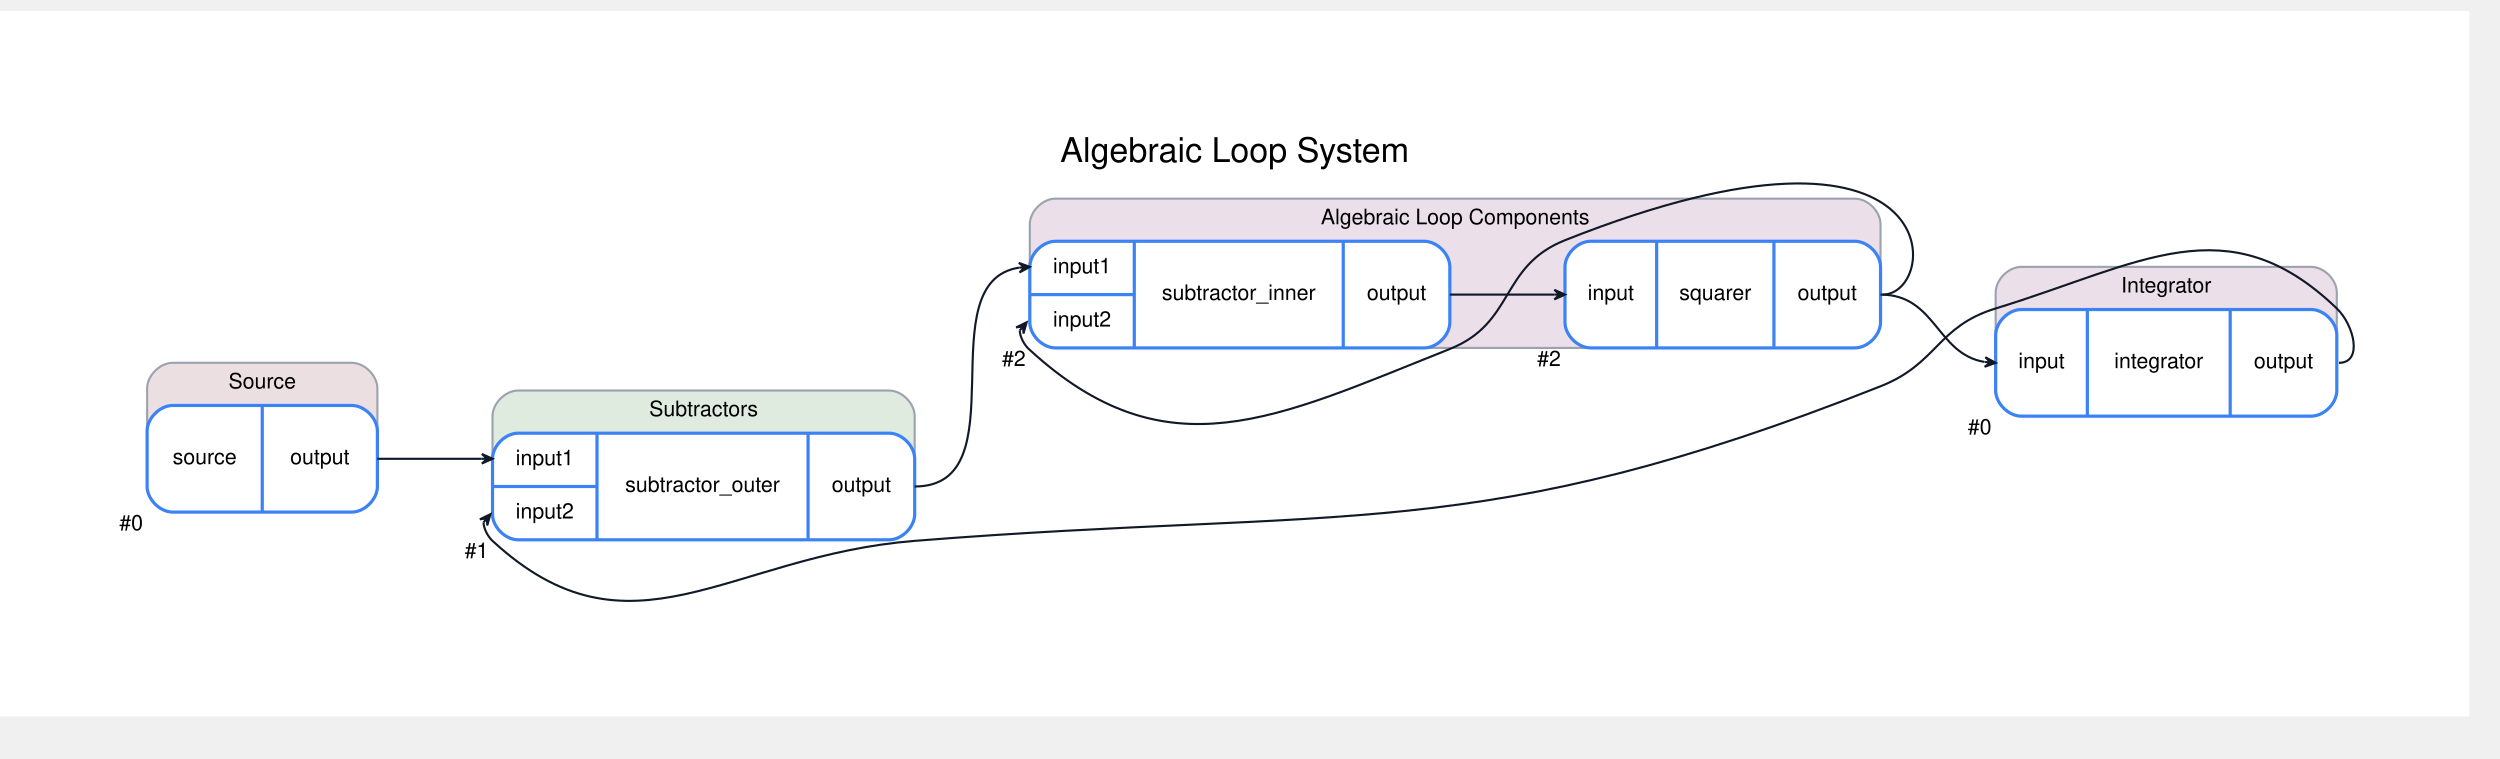
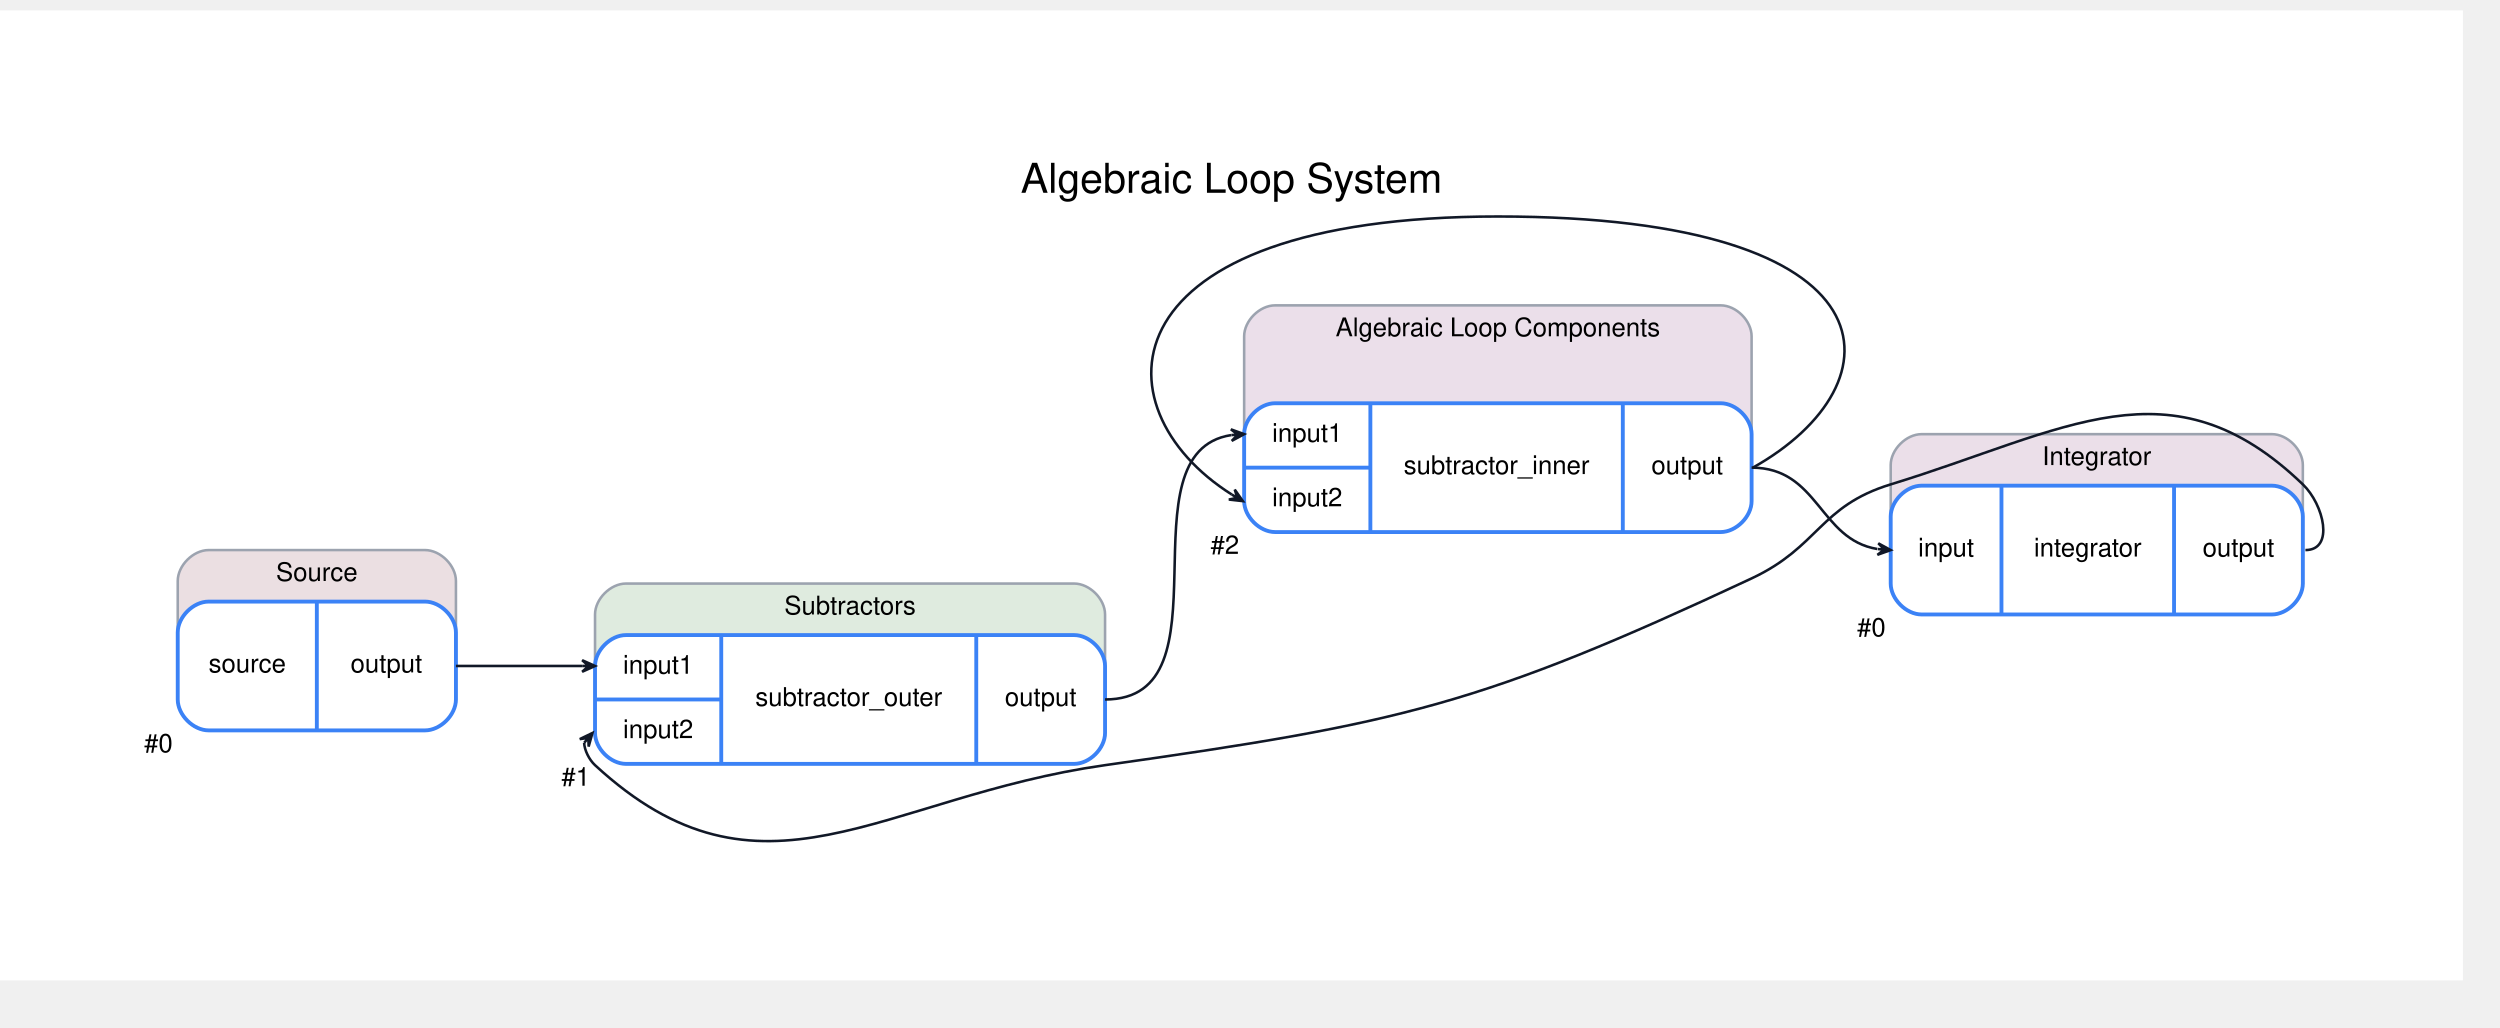
- <svg xmlns="http://www.w3.org/2000/svg" width="1187pt" height="360pt" viewBox="14.40 14.40 1172.54 345.27">
-   <g id="graph0" class="graph" transform="scale(1 1) rotate(0) translate(68.4 291.27)">
-     <polygon fill="white" stroke="transparent" points="-54,54 -54,-276.87 1104.14,-276.87 1104.14,54 -54,54" />
-     <text text-anchor="middle" x="525.07" y="-206.07" font-family="Helvetica,sans-Serif" font-size="16.00">Algebraic Loop System</text>
+ <svg xmlns="http://www.w3.org/2000/svg" width="985pt" height="405pt" viewBox="14.40 14.40 970.54 390.96">
+   <g id="graph0" class="graph" transform="scale(1 1) rotate(0) translate(68.4 336.96)">
+     <polygon fill="white" stroke="transparent" points="-54,54 -54,-322.56 902.14,-322.56 902.14,54 -54,54" />
+     <text text-anchor="middle" x="424.07" y="-251.76" font-family="Helvetica,sans-Serif" font-size="16.00">Algebraic Loop System</text>
    <g id="clust3" class="cluster">
-       <path fill="#ebdfea" stroke="#9ca3af" d="M441,-118.87C441,-118.87 816,-118.87 816,-118.87 822,-118.87 828,-124.87 828,-130.87 828,-130.87 828,-176.87 828,-176.87 828,-182.87 822,-188.87 816,-188.87 816,-188.87 441,-188.87 441,-188.87 435,-188.87 429,-182.87 429,-176.87 429,-176.87 429,-130.87 429,-130.87 429,-124.87 435,-118.87 441,-118.87" />
-       <text text-anchor="middle" x="628.5" y="-176.87" font-family="Helvetica,sans-Serif" font-size="10.00">Algebraic Loop Components</text>
+       <path fill="#ebdfea" stroke="#9ca3af" d="M441,-120.06C441,-120.06 614,-120.06 614,-120.06 620,-120.06 626,-126.06 626,-132.06 626,-132.06 626,-196.06 626,-196.06 626,-202.06 620,-208.06 614,-208.06 614,-208.06 441,-208.06 441,-208.06 435,-208.06 429,-202.06 429,-196.06 429,-196.06 429,-132.06 429,-132.06 429,-126.06 435,-120.06 441,-120.06" />
+       <text text-anchor="middle" x="527.5" y="-196.06" font-family="Helvetica,sans-Serif" font-size="10.00">Algebraic Loop Components</text>
    </g>
    <g id="clust1" class="cluster">
-       <path fill="#ebdfe2" stroke="#9ca3af" d="M27,-41.87C27,-41.87 111,-41.87 111,-41.87 117,-41.87 123,-47.87 123,-53.87 123,-53.87 123,-99.87 123,-99.87 123,-105.87 117,-111.87 111,-111.87 111,-111.87 27,-111.87 27,-111.87 21,-111.87 15,-105.87 15,-99.87 15,-99.87 15,-53.87 15,-53.87 15,-47.87 21,-41.87 27,-41.87" />
-       <text text-anchor="middle" x="69" y="-99.87" font-family="Helvetica,sans-Serif" font-size="10.00">Source</text>
+       <path fill="#ebdfe2" stroke="#9ca3af" d="M27,-43.06C27,-43.06 111,-43.06 111,-43.06 117,-43.06 123,-49.06 123,-55.06 123,-55.06 123,-101.06 123,-101.06 123,-107.06 117,-113.06 111,-113.06 111,-113.06 27,-113.06 27,-113.06 21,-113.06 15,-107.06 15,-101.06 15,-101.06 15,-55.06 15,-55.06 15,-49.06 21,-43.06 27,-43.06" />
+       <text text-anchor="middle" x="69" y="-101.06" font-family="Helvetica,sans-Serif" font-size="10.00">Source</text>
    </g>
    <g id="clust2" class="cluster">
-       <path fill="#dfebdf" stroke="#9ca3af" d="M189,-28.87C189,-28.87 363,-28.87 363,-28.87 369,-28.87 375,-34.87 375,-40.87 375,-40.87 375,-86.87 375,-86.87 375,-92.87 369,-98.87 363,-98.87 363,-98.87 189,-98.87 189,-98.87 183,-98.87 177,-92.87 177,-86.87 177,-86.87 177,-40.87 177,-40.87 177,-34.87 183,-28.87 189,-28.87" />
-       <text text-anchor="middle" x="276" y="-86.87" font-family="Helvetica,sans-Serif" font-size="10.00">Subtractors</text>
+       <path fill="#dfebdf" stroke="#9ca3af" d="M189,-30.06C189,-30.06 363,-30.06 363,-30.06 369,-30.06 375,-36.06 375,-42.06 375,-42.06 375,-88.06 375,-88.06 375,-94.06 369,-100.06 363,-100.06 363,-100.06 189,-100.06 189,-100.06 183,-100.06 177,-94.06 177,-88.06 177,-88.06 177,-42.06 177,-42.06 177,-36.06 183,-30.06 189,-30.06" />
+       <text text-anchor="middle" x="276" y="-88.06" font-family="Helvetica,sans-Serif" font-size="10.00">Subtractors</text>
    </g>
    <g id="clust4" class="cluster">
-       <path fill="#ebdfe9" stroke="#9ca3af" d="M894,-86.87C894,-86.87 1030,-86.87 1030,-86.87 1036,-86.87 1042,-92.87 1042,-98.87 1042,-98.87 1042,-144.87 1042,-144.87 1042,-150.87 1036,-156.87 1030,-156.87 1030,-156.87 894,-156.87 894,-156.87 888,-156.87 882,-150.87 882,-144.87 882,-144.87 882,-98.87 882,-98.87 882,-92.87 888,-86.87 894,-86.87" />
-       <text text-anchor="middle" x="962" y="-144.87" font-family="Helvetica,sans-Serif" font-size="10.00">Integrator</text>
+       <path fill="#ebdfe9" stroke="#9ca3af" d="M692,-88.06C692,-88.06 828,-88.06 828,-88.06 834,-88.06 840,-94.06 840,-100.06 840,-100.06 840,-146.06 840,-146.06 840,-152.06 834,-158.06 828,-158.06 828,-158.06 692,-158.06 692,-158.06 686,-158.06 680,-152.06 680,-146.06 680,-146.06 680,-100.06 680,-100.06 680,-94.06 686,-88.06 692,-88.06" />
+       <text text-anchor="middle" x="760" y="-146.06" font-family="Helvetica,sans-Serif" font-size="10.00">Integrator</text>
    </g>
    <g id="node1" class="node">
-       <path fill="white" stroke="#3b82f6" stroke-width="1.5" d="M27,-41.87C27,-41.87 111,-41.87 111,-41.87 117,-41.87 123,-47.87 123,-53.87 123,-53.87 123,-79.87 123,-79.87 123,-85.87 117,-91.87 111,-91.87 111,-91.87 27,-91.87 27,-91.87 21,-91.87 15,-85.87 15,-79.87 15,-79.87 15,-53.87 15,-53.87 15,-47.87 21,-41.87 27,-41.87" />
-       <text text-anchor="middle" x="42" y="-64.37" font-family="Helvetica,sans-Serif" font-size="10.00">source</text>
-       <polyline fill="none" stroke="#3b82f6" stroke-width="1.5" points="69,-41.87 69,-91.87 " />
-       <text text-anchor="middle" x="96" y="-64.37" font-family="Helvetica,sans-Serif" font-size="10.00">output</text>
-       <text text-anchor="middle" x="7.5" y="-33.37" font-family="Helvetica,sans-Serif" font-size="10.00">#0</text>
+       <path fill="white" stroke="#3b82f6" stroke-width="1.5" d="M27,-43.06C27,-43.06 111,-43.06 111,-43.06 117,-43.06 123,-49.06 123,-55.06 123,-55.06 123,-81.06 123,-81.06 123,-87.06 117,-93.06 111,-93.06 111,-93.06 27,-93.06 27,-93.06 21,-93.06 15,-87.06 15,-81.06 15,-81.06 15,-55.06 15,-55.06 15,-49.06 21,-43.06 27,-43.06" />
+       <text text-anchor="middle" x="42" y="-65.56" font-family="Helvetica,sans-Serif" font-size="10.00">source</text>
+       <polyline fill="none" stroke="#3b82f6" stroke-width="1.5" points="69,-43.06 69,-93.06 " />
+       <text text-anchor="middle" x="96" y="-65.56" font-family="Helvetica,sans-Serif" font-size="10.00">output</text>
+       <text text-anchor="middle" x="7.5" y="-34.56" font-family="Helvetica,sans-Serif" font-size="10.00">#0</text>
    </g>
    <g id="node2" class="node">
-       <path fill="white" stroke="#3b82f6" stroke-width="1.5" d="M189,-28.87C189,-28.87 363,-28.87 363,-28.87 369,-28.87 375,-34.87 375,-40.87 375,-40.87 375,-66.87 375,-66.87 375,-72.87 369,-78.87 363,-78.87 363,-78.87 189,-78.87 189,-78.87 183,-78.87 177,-72.87 177,-66.87 177,-66.87 177,-40.87 177,-40.87 177,-34.87 183,-28.87 189,-28.87" />
-       <text text-anchor="middle" x="201.5" y="-63.87" font-family="Helvetica,sans-Serif" font-size="10.00">input1</text>
-       <polyline fill="none" stroke="#3b82f6" stroke-width="1.5" points="177,-53.87 226,-53.87 " />
-       <text text-anchor="middle" x="201.5" y="-38.87" font-family="Helvetica,sans-Serif" font-size="10.00">input2</text>
-       <polyline fill="none" stroke="#3b82f6" stroke-width="1.5" points="226,-28.87 226,-78.87 " />
-       <text text-anchor="middle" x="275.5" y="-51.37" font-family="Helvetica,sans-Serif" font-size="10.00">subtractor_outer</text>
-       <polyline fill="none" stroke="#3b82f6" stroke-width="1.5" points="325,-28.87 325,-78.87 " />
-       <text text-anchor="middle" x="350" y="-51.37" font-family="Helvetica,sans-Serif" font-size="10.00">output</text>
-       <text text-anchor="middle" x="169.5" y="-20.37" font-family="Helvetica,sans-Serif" font-size="10.00">#1</text>
+       <path fill="white" stroke="#3b82f6" stroke-width="1.5" d="M189,-30.06C189,-30.06 363,-30.06 363,-30.06 369,-30.06 375,-36.06 375,-42.06 375,-42.06 375,-68.06 375,-68.06 375,-74.06 369,-80.06 363,-80.06 363,-80.06 189,-80.06 189,-80.06 183,-80.06 177,-74.06 177,-68.06 177,-68.06 177,-42.06 177,-42.06 177,-36.06 183,-30.06 189,-30.06" />
+       <text text-anchor="middle" x="201.5" y="-65.06" font-family="Helvetica,sans-Serif" font-size="10.00">input1</text>
+       <polyline fill="none" stroke="#3b82f6" stroke-width="1.5" points="177,-55.06 226,-55.06 " />
+       <text text-anchor="middle" x="201.5" y="-40.06" font-family="Helvetica,sans-Serif" font-size="10.00">input2</text>
+       <polyline fill="none" stroke="#3b82f6" stroke-width="1.5" points="226,-30.06 226,-80.06 " />
+       <text text-anchor="middle" x="275.5" y="-52.56" font-family="Helvetica,sans-Serif" font-size="10.00">subtractor_outer</text>
+       <polyline fill="none" stroke="#3b82f6" stroke-width="1.5" points="325,-30.06 325,-80.06 " />
+       <text text-anchor="middle" x="350" y="-52.56" font-family="Helvetica,sans-Serif" font-size="10.00">output</text>
+       <text text-anchor="middle" x="169.5" y="-21.56" font-family="Helvetica,sans-Serif" font-size="10.00">#1</text>
    </g>
    <g id="edge1" class="edge">
-       <path fill="none" stroke="#111827" d="M123,-66.87C145.22,-66.87 152.01,-66.87 171.94,-66.87" />
-       <polygon fill="#111827" stroke="#111827" points="177,-66.87 172,-69.12 174.5,-66.87 172,-66.87 172,-66.87 172,-66.87 174.5,-66.87 172,-64.62 177,-66.87 177,-66.87" />
+       <path fill="none" stroke="#111827" d="M123,-68.06C145.22,-68.06 152.01,-68.06 171.94,-68.06" />
+       <polygon fill="#111827" stroke="#111827" points="177,-68.06 172,-70.31 174.5,-68.06 172,-68.06 172,-68.06 172,-68.06 174.5,-68.06 172,-65.81 177,-68.06 177,-68.06" />
    </g>
    <g id="node3" class="node">
-       <path fill="white" stroke="#3b82f6" stroke-width="1.5" d="M441,-118.87C441,-118.87 614,-118.87 614,-118.87 620,-118.87 626,-124.87 626,-130.87 626,-130.87 626,-156.87 626,-156.87 626,-162.87 620,-168.87 614,-168.87 614,-168.87 441,-168.87 441,-168.87 435,-168.87 429,-162.87 429,-156.87 429,-156.87 429,-130.87 429,-130.87 429,-124.87 435,-118.87 441,-118.87" />
-       <text text-anchor="middle" x="453.5" y="-153.87" font-family="Helvetica,sans-Serif" font-size="10.00">input1</text>
-       <polyline fill="none" stroke="#3b82f6" stroke-width="1.5" points="429,-143.87 478,-143.87 " />
-       <text text-anchor="middle" x="453.5" y="-128.87" font-family="Helvetica,sans-Serif" font-size="10.00">input2</text>
-       <polyline fill="none" stroke="#3b82f6" stroke-width="1.5" points="478,-118.87 478,-168.87 " />
-       <text text-anchor="middle" x="527" y="-141.37" font-family="Helvetica,sans-Serif" font-size="10.00">subtractor_inner</text>
-       <polyline fill="none" stroke="#3b82f6" stroke-width="1.5" points="576,-118.87 576,-168.87 " />
-       <text text-anchor="middle" x="601" y="-141.37" font-family="Helvetica,sans-Serif" font-size="10.00">output</text>
-       <text text-anchor="middle" x="421.5" y="-110.37" font-family="Helvetica,sans-Serif" font-size="10.00">#2</text>
+       <path fill="white" stroke="#3b82f6" stroke-width="1.5" d="M441,-120.06C441,-120.06 614,-120.06 614,-120.06 620,-120.06 626,-126.06 626,-132.06 626,-132.06 626,-158.06 626,-158.06 626,-164.06 620,-170.06 614,-170.06 614,-170.06 441,-170.06 441,-170.06 435,-170.06 429,-164.06 429,-158.06 429,-158.06 429,-132.06 429,-132.06 429,-126.06 435,-120.06 441,-120.06" />
+       <text text-anchor="middle" x="453.5" y="-155.06" font-family="Helvetica,sans-Serif" font-size="10.00">input1</text>
+       <polyline fill="none" stroke="#3b82f6" stroke-width="1.5" points="429,-145.06 478,-145.06 " />
+       <text text-anchor="middle" x="453.5" y="-130.06" font-family="Helvetica,sans-Serif" font-size="10.00">input2</text>
+       <polyline fill="none" stroke="#3b82f6" stroke-width="1.5" points="478,-120.06 478,-170.06 " />
+       <text text-anchor="middle" x="527" y="-142.56" font-family="Helvetica,sans-Serif" font-size="10.00">subtractor_inner</text>
+       <polyline fill="none" stroke="#3b82f6" stroke-width="1.5" points="576,-120.06 576,-170.06 " />
+       <text text-anchor="middle" x="601" y="-142.56" font-family="Helvetica,sans-Serif" font-size="10.00">output</text>
+       <text text-anchor="middle" x="421.5" y="-111.56" font-family="Helvetica,sans-Serif" font-size="10.00">#2</text>
    </g>
    <g id="edge2" class="edge">
-       <path fill="none" stroke="#111827" d="M375,-53.87C424.87,-53.87 380.66,-149.75 423.91,-156.5" />
-       <polygon fill="#111827" stroke="#111827" points="429,-156.87 423.85,-158.75 426.51,-156.69 424.01,-156.5 424.01,-156.5 424.01,-156.5 426.51,-156.69 424.18,-154.26 429,-156.87 429,-156.87" />
+       <path fill="none" stroke="#111827" d="M375,-55.06C424.87,-55.06 380.66,-150.95 423.91,-157.69" />
+       <polygon fill="#111827" stroke="#111827" points="429,-158.06 423.85,-159.94 426.51,-157.88 424.01,-157.7 424.01,-157.7 424.01,-157.7 426.51,-157.88 424.18,-155.45 429,-158.06 429,-158.06" />
+     </g>
+     <g id="edge4" class="edge">
+       <path fill="none" stroke="#111827" d="M626.5,-145.06C684.5,-177.56 684.5,-242.56 527.5,-242.56 374.49,-242.56 370.6,-168.47 424.2,-134.62" />
+       <polygon fill="#111827" stroke="#111827" points="428.5,-132.06 425.35,-136.55 426.35,-133.34 424.2,-134.62 424.2,-134.62 424.2,-134.62 426.35,-133.34 423.05,-132.68 428.5,-132.06 428.5,-132.06" />
    </g>
    <g id="node4" class="node">
-       <path fill="white" stroke="#3b82f6" stroke-width="1.5" d="M692,-118.87C692,-118.87 816,-118.87 816,-118.87 822,-118.87 828,-124.87 828,-130.87 828,-130.87 828,-156.87 828,-156.87 828,-162.87 822,-168.87 816,-168.87 816,-168.87 692,-168.87 692,-168.87 686,-168.87 680,-162.87 680,-156.87 680,-156.87 680,-130.87 680,-130.87 680,-124.87 686,-118.87 692,-118.87" />
-       <text text-anchor="middle" x="701.5" y="-141.37" font-family="Helvetica,sans-Serif" font-size="10.00">input</text>
-       <polyline fill="none" stroke="#3b82f6" stroke-width="1.5" points="723,-118.87 723,-168.87 " />
-       <text text-anchor="middle" x="750.5" y="-141.37" font-family="Helvetica,sans-Serif" font-size="10.00">squarer</text>
-       <polyline fill="none" stroke="#3b82f6" stroke-width="1.5" points="778,-118.87 778,-168.87 " />
-       <text text-anchor="middle" x="803" y="-141.37" font-family="Helvetica,sans-Serif" font-size="10.00">output</text>
-       <text text-anchor="middle" x="672.5" y="-110.37" font-family="Helvetica,sans-Serif" font-size="10.00">#2</text>
+       <path fill="white" stroke="#3b82f6" stroke-width="1.5" d="M692,-88.06C692,-88.06 828,-88.06 828,-88.06 834,-88.06 840,-94.06 840,-100.06 840,-100.06 840,-126.06 840,-126.06 840,-132.06 834,-138.06 828,-138.06 828,-138.06 692,-138.06 692,-138.06 686,-138.06 680,-132.06 680,-126.06 680,-126.06 680,-100.06 680,-100.06 680,-94.06 686,-88.06 692,-88.06" />
+       <text text-anchor="middle" x="701.5" y="-110.56" font-family="Helvetica,sans-Serif" font-size="10.00">input</text>
+       <polyline fill="none" stroke="#3b82f6" stroke-width="1.5" points="723,-88.06 723,-138.06 " />
+       <text text-anchor="middle" x="756.5" y="-110.56" font-family="Helvetica,sans-Serif" font-size="10.00">integrator</text>
+       <polyline fill="none" stroke="#3b82f6" stroke-width="1.5" points="790,-88.06 790,-138.06 " />
+       <text text-anchor="middle" x="815" y="-110.56" font-family="Helvetica,sans-Serif" font-size="10.00">output</text>
+       <text text-anchor="middle" x="672.5" y="-79.56" font-family="Helvetica,sans-Serif" font-size="10.00">#0</text>
    </g>
    <g id="edge3" class="edge">
-       <path fill="none" stroke="#111827" d="M626,-143.87C648.22,-143.87 655.01,-143.87 674.94,-143.87" />
-       <polygon fill="#111827" stroke="#111827" points="680,-143.87 675,-146.12 677.5,-143.87 675,-143.87 675,-143.87 675,-143.87 677.5,-143.87 675,-141.62 680,-143.87 680,-143.87" />
+       <path fill="none" stroke="#111827" d="M626,-145.06C652.04,-145.06 652.21,-117.17 674.82,-113.47" />
+       <polygon fill="#111827" stroke="#111827" points="680,-113.06 675.19,-115.69 677.51,-113.26 675.02,-113.45 675.02,-113.45 675.02,-113.45 677.51,-113.26 674.84,-111.21 680,-113.06 680,-113.06" />
    </g>
    <g id="edge5" class="edge">
-       <path fill="none" stroke="#111827" d="M829,-143.87C856.35,-143.87 861.84,-241.66 680,-169.37 649.32,-157.17 656.68,-130.56 626,-118.37 544.43,-85.94 493,-58.83 428.5,-118.37 426.2,-120.49 424.4,-124.18 424.27,-127.01" />
-       <polygon fill="#111827" stroke="#111827" points="427.5,-130.87 422.57,-128.48 425.9,-128.95 424.29,-127.03 424.29,-127.03 424.29,-127.03 425.9,-128.95 426.02,-125.59 427.5,-130.87 427.5,-130.87" />
-     </g>
-     <g id="node5" class="node">
-       <path fill="white" stroke="#3b82f6" stroke-width="1.5" d="M894,-86.87C894,-86.87 1030,-86.87 1030,-86.87 1036,-86.87 1042,-92.87 1042,-98.87 1042,-98.87 1042,-124.87 1042,-124.87 1042,-130.87 1036,-136.87 1030,-136.87 1030,-136.87 894,-136.87 894,-136.87 888,-136.87 882,-130.87 882,-124.87 882,-124.87 882,-98.87 882,-98.87 882,-92.87 888,-86.87 894,-86.87" />
-       <text text-anchor="middle" x="903.5" y="-109.37" font-family="Helvetica,sans-Serif" font-size="10.00">input</text>
-       <polyline fill="none" stroke="#3b82f6" stroke-width="1.5" points="925,-86.87 925,-136.87 " />
-       <text text-anchor="middle" x="958.5" y="-109.37" font-family="Helvetica,sans-Serif" font-size="10.00">integrator</text>
-       <polyline fill="none" stroke="#3b82f6" stroke-width="1.5" points="992,-86.87 992,-136.87 " />
-       <text text-anchor="middle" x="1017" y="-109.37" font-family="Helvetica,sans-Serif" font-size="10.00">output</text>
-       <text text-anchor="middle" x="874.5" y="-78.37" font-family="Helvetica,sans-Serif" font-size="10.00">#0</text>
-     </g>
-     <g id="edge4" class="edge">
-       <path fill="none" stroke="#111827" d="M828,-143.87C854.04,-143.87 854.21,-115.98 876.82,-112.27" />
-       <polygon fill="#111827" stroke="#111827" points="882,-111.87 877.19,-114.5 879.51,-112.06 877.02,-112.26 877.02,-112.26 877.02,-112.26 879.51,-112.06 876.84,-110.01 882,-111.87 882,-111.87" />
-     </g>
-     <g id="edge6" class="edge">
-       <path fill="none" stroke="#111827" d="M1043,-111.87C1054.34,-111.87 1050.18,-129.51 1042,-137.37 990.74,-186.66 949.99,-158.19 882,-137.37 854.3,-128.89 854.94,-111.52 828,-100.87 638.39,-25.89 578.25,-44.53 375,-28.37 287.28,-21.39 241.66,31.32 177,-28.37 174.7,-30.49 172.9,-34.18 172.77,-37.01" />
-       <polygon fill="#111827" stroke="#111827" points="176,-40.87 171.07,-38.48 174.4,-38.95 172.79,-37.03 172.79,-37.03 172.79,-37.03 174.4,-38.95 174.52,-35.59 176,-40.87 176,-40.87" />
+       <path fill="none" stroke="#111827" d="M841,-113.06C852.34,-113.06 848.18,-130.7 840,-138.56 788.74,-187.85 747.99,-159.38 680,-138.56 652.3,-130.08 652.24,-114.34 626,-102.06 520.83,-52.83 489.97,-45.83 375,-29.56 287.87,-17.23 241.66,30.13 177,-29.56 174.7,-31.69 172.9,-35.38 172.77,-38.2" />
+       <polygon fill="#111827" stroke="#111827" points="176,-42.06 171.07,-39.67 174.4,-40.14 172.79,-38.23 172.79,-38.23 172.79,-38.23 174.4,-40.14 174.52,-36.78 176,-42.06 176,-42.06" />
    </g>
  </g>
</svg>
